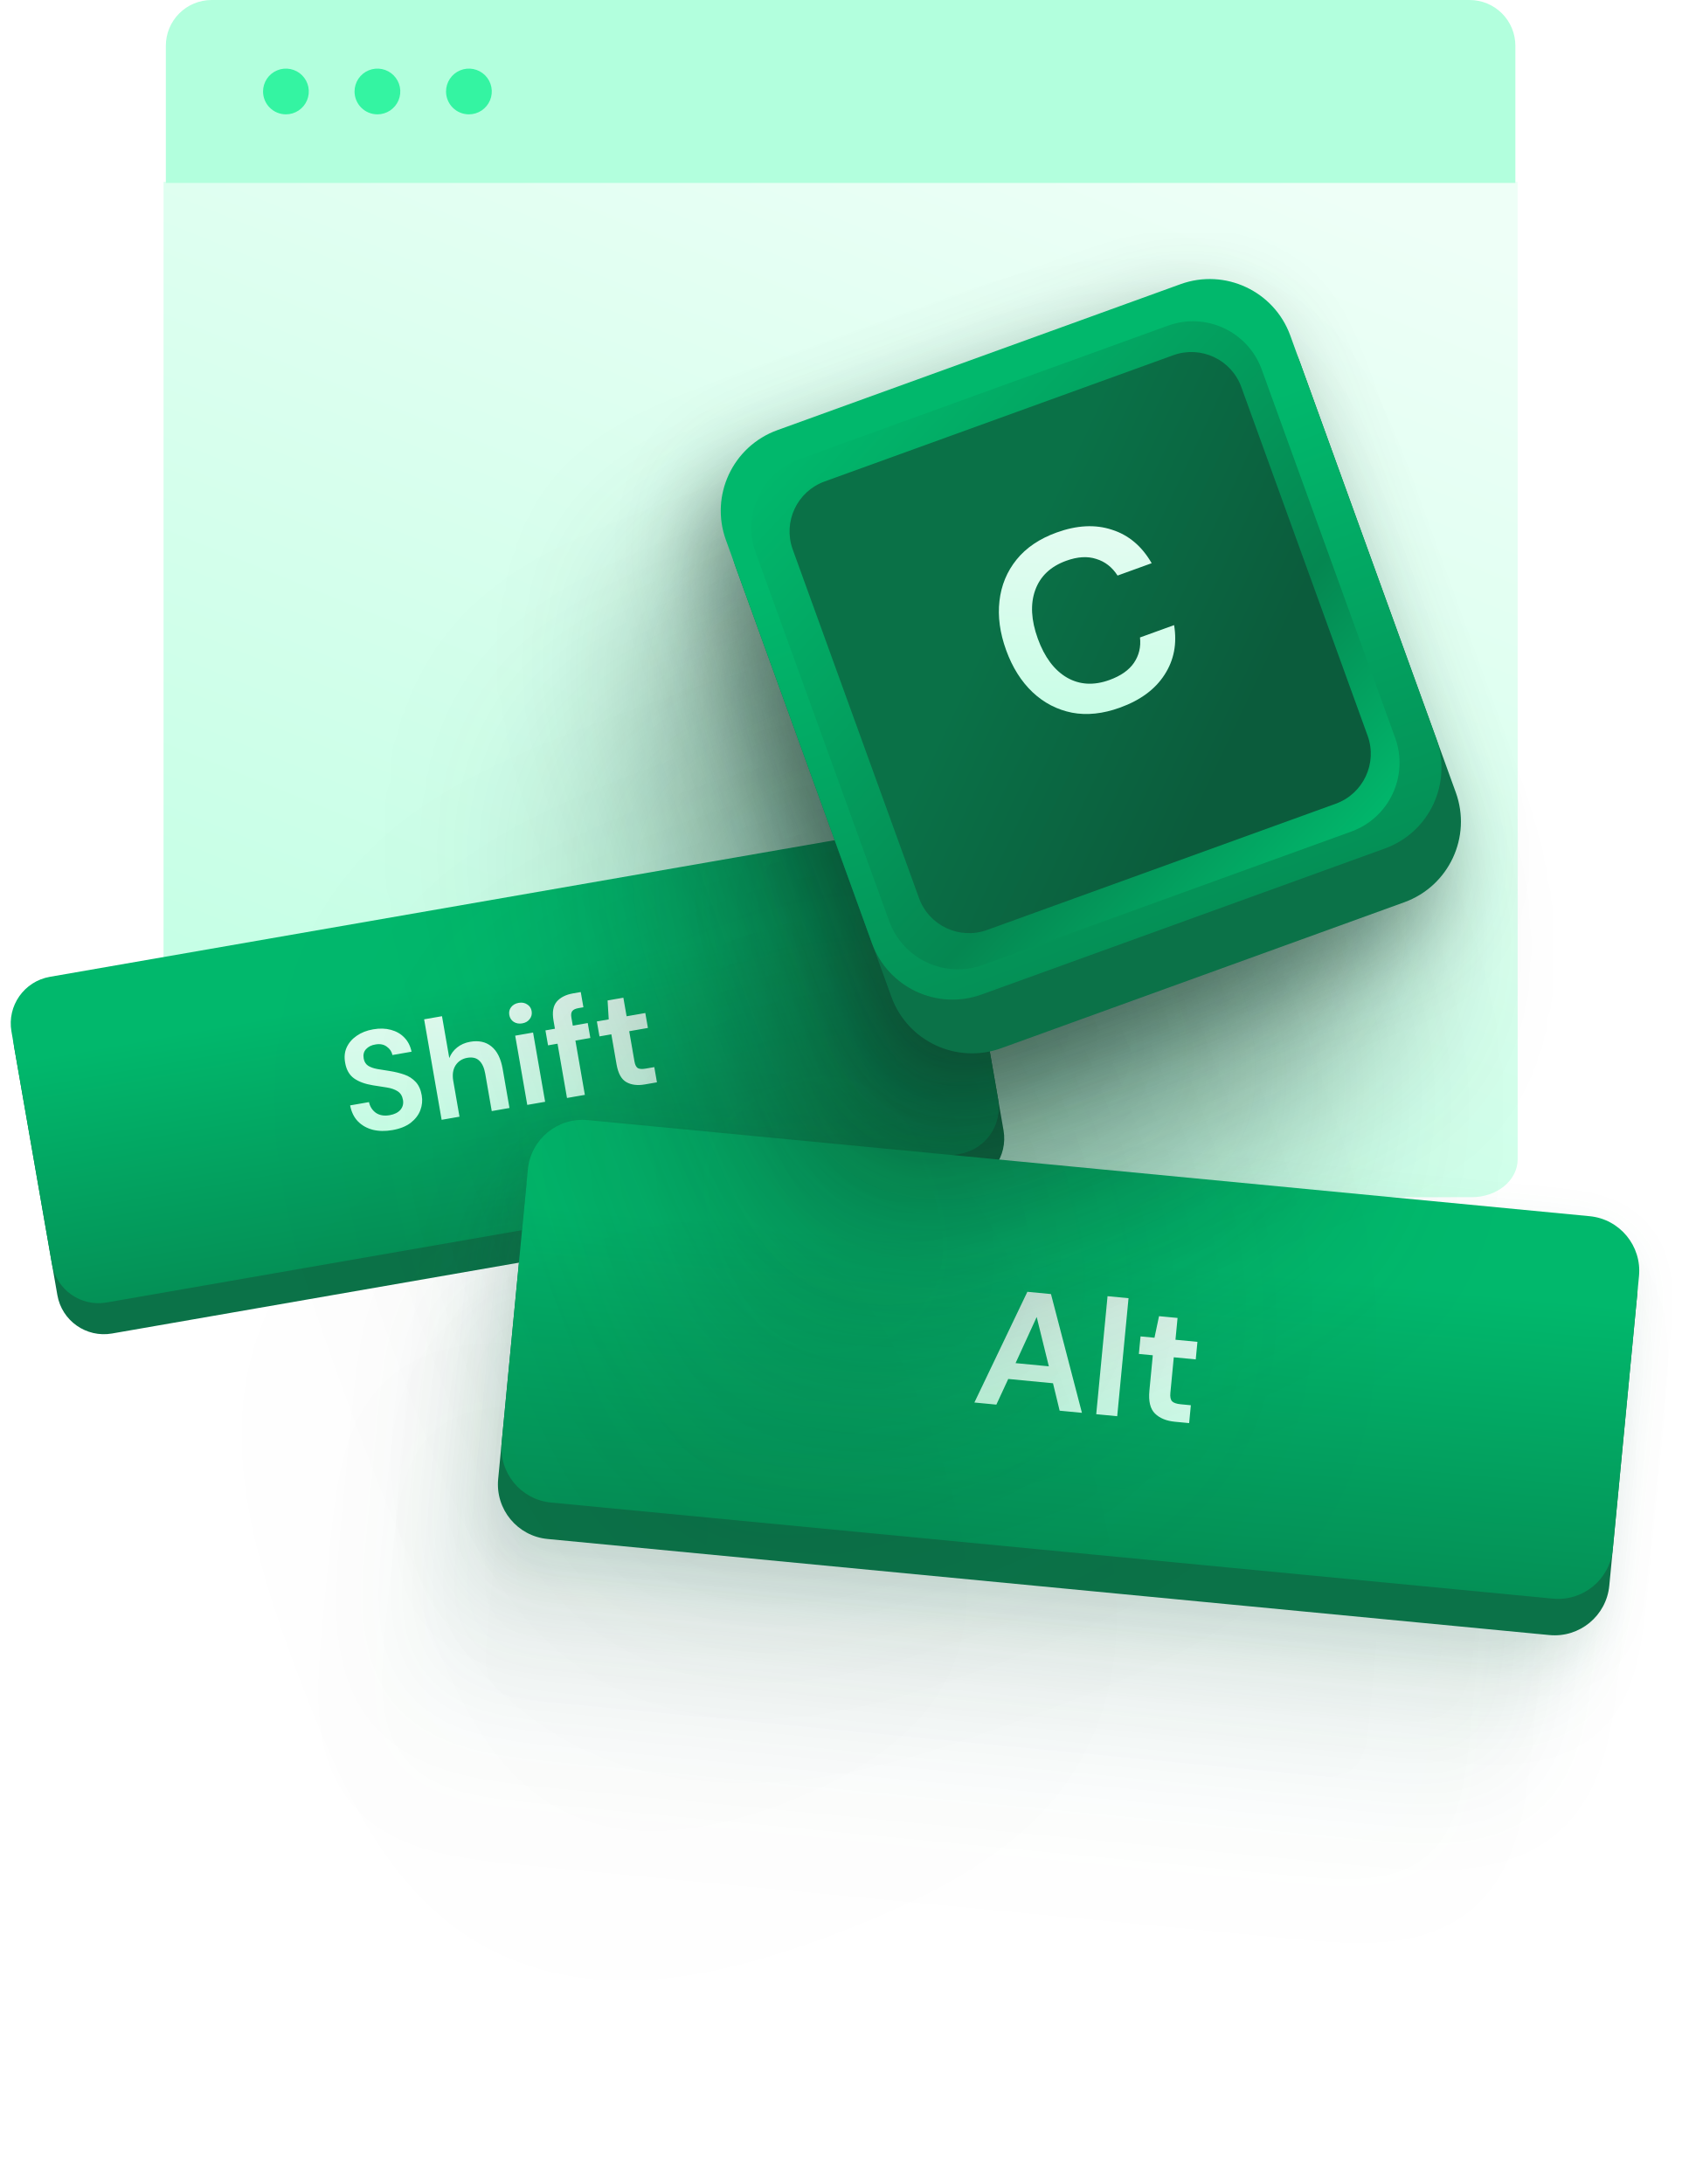
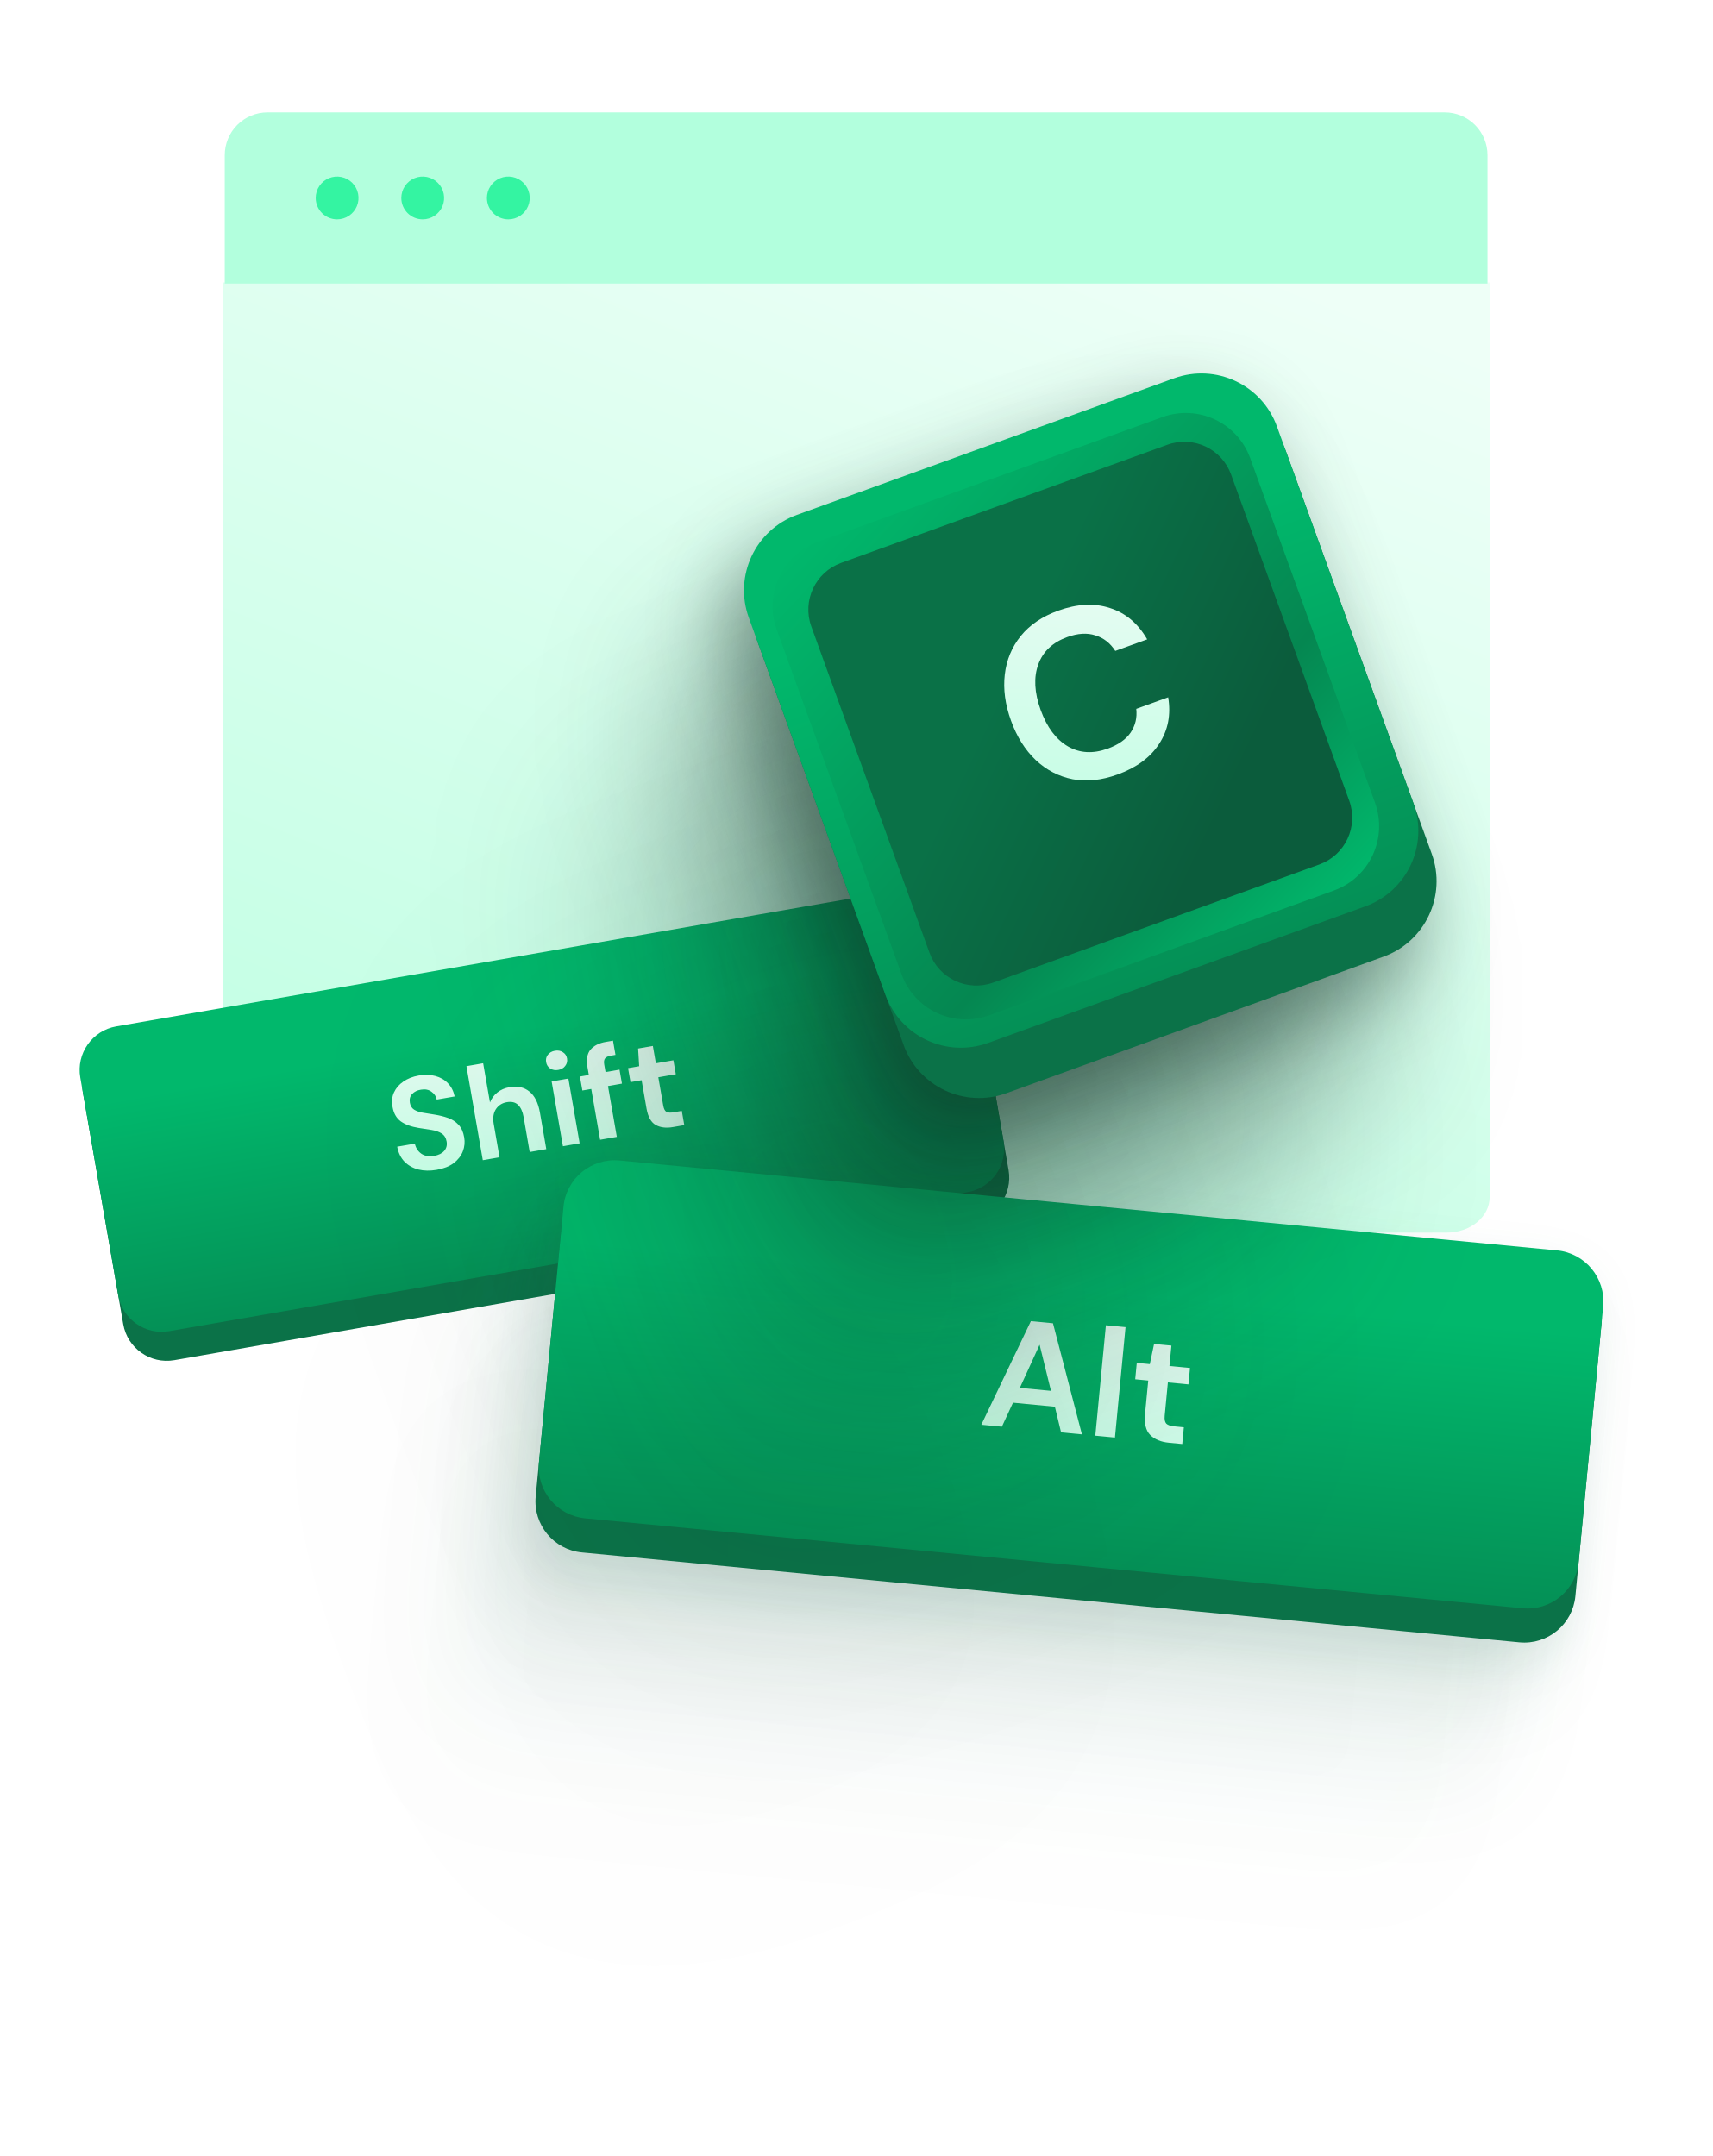
- <svg xmlns="http://www.w3.org/2000/svg" width="294" height="382" viewBox="0 0 294 382" fill="none">
-   <path d="M28.6 31.799H265.4V202.79C265.4 204.543 264.554 206.224 263.049 207.464C261.543 208.703 259.502 209.399 257.373 209.399H36.627C34.498 209.399 32.456 208.703 30.951 207.464C29.446 206.224 28.6 204.543 28.6 202.79V31.799Z" fill="url(#paint0_linear_11471_841)" />
-   <path d="M29.002 32.001H265.001V8.001C265.001 5.879 264.159 3.844 262.658 2.344C261.158 0.844 259.123 0.001 257.001 0.001H37.002C34.88 0.001 32.845 0.844 31.345 2.344C29.844 3.844 29.002 5.879 29.002 8.001V32.001Z" fill="#B2FFDD" />
-   <path d="M78.001 16C78.001 15.209 78.235 14.435 78.675 13.778C79.114 13.12 79.739 12.607 80.47 12.305C81.201 12.002 82.005 11.922 82.781 12.077C83.557 12.231 84.27 12.612 84.829 13.172C85.389 13.731 85.769 14.444 85.924 15.22C86.078 15.996 85.999 16.8 85.696 17.531C85.394 18.262 84.881 18.886 84.223 19.326C83.565 19.765 82.792 20 82.001 20C80.94 20 79.922 19.579 79.172 18.828C78.422 18.078 78.001 17.061 78.001 16ZM62.001 16C62.001 15.209 62.235 14.435 62.675 13.778C63.114 13.12 63.739 12.607 64.47 12.305C65.201 12.002 66.005 11.922 66.781 12.077C67.557 12.231 68.27 12.612 68.829 13.172C69.389 13.731 69.769 14.444 69.924 15.22C70.078 15.996 69.999 16.8 69.696 17.531C69.394 18.262 68.881 18.886 68.223 19.326C67.565 19.765 66.792 20 66.001 20C64.94 20 63.922 19.579 63.172 18.828C62.422 18.078 62.001 17.061 62.001 16ZM46.001 16C46.001 15.209 46.235 14.435 46.675 13.778C47.114 13.12 47.739 12.607 48.47 12.305C49.201 12.002 50.005 11.922 50.781 12.077C51.557 12.231 52.27 12.612 52.829 13.172C53.389 13.731 53.77 14.444 53.924 15.22C54.078 15.996 53.999 16.8 53.696 17.531C53.394 18.262 52.881 18.886 52.223 19.326C51.565 19.765 50.792 20 50.001 20C48.94 20 47.922 19.579 47.172 18.828C46.422 18.078 46.001 17.061 46.001 16Z" fill="#34F4A2" />
-   <rect x="1.056" y="174.984" width="167.953" height="60.573" rx="8.26" transform="rotate(-9.87826 1.05615 174.984)" fill="#0B7248" />
-   <rect x="0.584" y="172.272" width="167.953" height="57.82" rx="8.26" transform="rotate(-9.87826 0.583984 172.272)" fill="url(#paint1_linear_11471_841)" />
-   <path d="M68.623 197.664C67.37 197.882 66.226 197.863 65.192 197.607C64.155 197.335 63.291 196.848 62.599 196.147C61.904 195.43 61.447 194.495 61.23 193.342L64.525 192.768C64.697 193.56 65.099 194.186 65.733 194.645C66.38 195.086 67.183 195.223 68.143 195.056C68.974 194.911 69.599 194.601 70.019 194.125C70.436 193.634 70.587 193.054 70.471 192.387C70.349 191.687 70.034 191.18 69.527 190.866C69.035 190.549 68.411 190.331 67.652 190.211C66.893 190.092 66.083 189.965 65.221 189.83C63.824 189.604 62.712 189.193 61.888 188.599C61.08 188.002 60.572 187.109 60.365 185.921C60.173 184.915 60.259 184.012 60.623 183.21C61 182.39 61.585 181.71 62.38 181.169C63.172 180.612 64.129 180.235 65.252 180.04C66.391 179.841 67.427 179.871 68.361 180.127C69.311 180.381 70.093 180.832 70.709 181.479C71.341 182.124 71.761 182.948 71.97 183.951L68.625 184.533C68.504 183.934 68.176 183.446 67.641 183.07C67.119 182.674 66.46 182.546 65.662 182.685C64.976 182.788 64.428 183.059 64.018 183.499C63.622 183.921 63.482 184.465 63.598 185.132C63.697 185.702 63.956 186.126 64.373 186.406C64.788 186.669 65.325 186.86 65.983 186.981C66.641 187.101 67.391 187.222 68.234 187.343C69.131 187.489 69.964 187.696 70.732 187.965C71.5 188.233 72.152 188.656 72.688 189.234C73.222 189.795 73.577 190.58 73.752 191.589C73.908 192.484 73.825 193.354 73.502 194.198C73.18 195.042 72.612 195.778 71.799 196.406C70.984 197.018 69.925 197.437 68.623 197.664ZM77.23 195.863L74.169 178.286L77.294 177.742L78.57 185.065C78.86 184.327 79.315 183.712 79.933 183.218C80.565 182.706 81.329 182.372 82.224 182.216C83.721 181.955 84.959 182.226 85.937 183.028C86.931 183.827 87.587 185.138 87.904 186.961L89.095 193.797L85.994 194.337L84.855 187.794C84.674 186.753 84.323 185.992 83.804 185.512C83.301 185.03 82.601 184.866 81.706 185.022C80.827 185.175 80.149 185.612 79.671 186.333C79.209 187.05 79.074 187.962 79.267 189.069L80.355 195.319L77.23 195.863ZM91.332 178.995C90.762 179.094 90.26 179.005 89.826 178.729C89.409 178.449 89.155 178.049 89.064 177.528C88.973 177.007 89.079 176.553 89.38 176.165C89.695 175.758 90.137 175.505 90.707 175.406C91.276 175.307 91.77 175.397 92.187 175.676C92.618 175.937 92.879 176.327 92.97 176.848C93.061 177.369 92.948 177.833 92.634 178.24C92.335 178.644 91.901 178.896 91.332 178.995ZM92.205 193.255L90.096 181.147L93.221 180.602L95.33 192.711L92.205 193.255ZM99.153 192.045L97.499 182.549L95.839 182.838L95.384 180.226L97.044 179.937L96.798 178.521C96.543 177.056 96.727 175.951 97.352 175.205C97.993 174.456 98.948 173.971 100.218 173.75L101.56 173.516L102.024 176.177L101.169 176.326C100.632 176.419 100.268 176.592 100.077 176.843C99.886 177.094 99.835 177.472 99.922 177.977L100.169 179.393L102.781 178.938L103.236 181.55L100.624 182.005L102.278 191.501L99.153 192.045ZM112.76 189.676C111.49 189.897 110.419 189.765 109.547 189.28C108.674 188.794 108.1 187.762 107.825 186.184L106.907 180.911L104.832 181.272L104.377 178.66L106.452 178.298L106.253 174.988L109.012 174.507L109.577 177.754L112.848 177.185L113.303 179.797L110.032 180.366L110.954 185.664C111.056 186.25 111.249 186.635 111.533 186.821C111.83 186.987 112.288 187.016 112.907 186.909L114.42 186.645L114.884 189.306L112.76 189.676Z" fill="url(#paint2_linear_11471_841)" />
-   <g filter="url(#filter0_dddd_11471_841)">
-     <rect x="92.922" y="198.186" width="195.2" height="70.4" rx="9.6" transform="rotate(5.479 92.9219 198.186)" fill="#0B7248" />
-     <rect x="93.227" y="195" width="195.2" height="67.2" rx="9.6" transform="rotate(5.479 93.2273 195)" fill="url(#paint3_linear_11471_841)" />
-     <path d="M170.397 245.311L179.661 225.947L183.789 226.343L189.204 247.115L185.305 246.741L184.145 241.943L176.318 241.192L174.239 245.68L170.397 245.311ZM177.597 238.422L183.416 238.98L181.292 230.357L177.597 238.422ZM191.703 247.355L193.682 226.714L197.352 227.066L195.372 247.707L191.703 247.355ZM205.457 248.674C203.967 248.531 202.807 248.054 201.978 247.241C201.15 246.429 200.824 245.096 201.002 243.242L201.596 237.049L199.159 236.816L199.454 233.748L201.89 233.982L202.686 230.21L205.926 230.521L205.56 234.334L209.401 234.702L209.107 237.77L205.266 237.401L204.669 243.622C204.603 244.31 204.7 244.802 204.961 245.097C205.243 245.375 205.748 245.548 206.474 245.618L208.251 245.789L207.952 248.913L205.457 248.674Z" fill="url(#paint4_linear_11471_841)" />
+ <svg xmlns="http://www.w3.org/2000/svg" width="320" height="403" viewBox="0 0 320 403" fill="none">
+   <path d="M41.6 52.8H278.4V223.79C278.4 225.543 277.554 227.224 276.049 228.464C274.543 229.703 272.502 230.399 270.373 230.399H49.627C47.498 230.399 45.456 229.703 43.951 228.464C42.446 227.224 41.6 225.543 41.6 223.79V52.8Z" fill="url(#paint0_linear_11471_840)" />
+   <path d="M42.002 53.001H278.001V29.001C278.001 26.879 277.159 24.845 275.658 23.344C274.158 21.844 272.123 21.001 270.001 21.001H50.002C47.88 21.001 45.845 21.844 44.345 23.344C42.844 24.845 42.002 26.879 42.002 29.001V53.001Z" fill="#B2FFDD" />
+   <path d="M91.001 37C91.001 36.209 91.235 35.435 91.675 34.778C92.114 34.12 92.739 33.607 93.47 33.304C94.201 33.002 95.005 32.922 95.781 33.077C96.557 33.231 97.27 33.612 97.829 34.172C98.389 34.731 98.769 35.444 98.924 36.22C99.078 36.996 98.999 37.8 98.696 38.531C98.394 39.262 97.881 39.886 97.223 40.326C96.565 40.765 95.792 41 95.001 41C93.94 41 92.922 40.579 92.172 39.828C91.422 39.078 91.001 38.061 91.001 37ZM75.001 37C75.001 36.209 75.235 35.435 75.675 34.778C76.114 34.12 76.739 33.607 77.47 33.304C78.201 33.002 79.005 32.922 79.781 33.077C80.557 33.231 81.27 33.612 81.829 34.172C82.389 34.731 82.769 35.444 82.924 36.22C83.078 36.996 82.999 37.8 82.696 38.531C82.394 39.262 81.881 39.886 81.223 40.326C80.565 40.765 79.792 41 79.001 41C77.94 41 76.922 40.579 76.172 39.828C75.422 39.078 75.001 38.061 75.001 37ZM59.001 37C59.001 36.209 59.235 35.435 59.675 34.778C60.114 34.12 60.739 33.607 61.47 33.304C62.201 33.002 63.005 32.922 63.781 33.077C64.557 33.231 65.27 33.612 65.829 34.172C66.389 34.731 66.769 35.444 66.924 36.22C67.078 36.996 66.999 37.8 66.696 38.531C66.394 39.262 65.881 39.886 65.223 40.326C64.565 40.765 63.792 41 63.001 41C61.94 41 60.922 40.579 60.172 39.828C59.422 39.078 59.001 38.061 59.001 37Z" fill="#34F4A2" />
+   <rect x="14.056" y="195.984" width="167.953" height="60.573" rx="8.26" transform="rotate(-9.87826 14.0562 195.984)" fill="#0B7248" />
+   <rect x="13.584" y="193.272" width="167.953" height="57.82" rx="8.26" transform="rotate(-9.87826 13.584 193.272)" fill="url(#paint1_linear_11471_840)" />
+   <path d="M81.623 218.664C80.37 218.882 79.226 218.863 78.192 218.607C77.155 218.335 76.291 217.848 75.599 217.147C74.904 216.43 74.447 215.495 74.23 214.342L77.525 213.768C77.697 214.56 78.099 215.186 78.733 215.645C79.38 216.086 80.183 216.223 81.143 216.056C81.974 215.911 82.599 215.601 83.019 215.125C83.436 214.634 83.587 214.054 83.471 213.387C83.349 212.687 83.034 212.18 82.527 211.866C82.035 211.549 81.411 211.331 80.652 211.211C79.893 211.092 79.083 210.965 78.221 210.83C76.823 210.604 75.713 210.193 74.888 209.599C74.08 209.002 73.572 208.109 73.365 206.921C73.173 205.915 73.259 205.012 73.623 204.21C74 203.39 74.585 202.71 75.38 202.169C76.172 201.612 77.129 201.235 78.252 201.04C79.391 200.841 80.427 200.871 81.361 201.127C82.311 201.381 83.093 201.832 83.709 202.479C84.341 203.124 84.761 203.948 84.97 204.951L81.625 205.533C81.504 204.934 81.176 204.446 80.641 204.07C80.119 203.674 79.46 203.546 78.662 203.685C77.976 203.788 77.428 204.059 77.018 204.499C76.622 204.921 76.482 205.465 76.598 206.132C76.697 206.702 76.956 207.126 77.373 207.406C77.788 207.669 78.325 207.86 78.983 207.981C79.641 208.101 80.391 208.222 81.234 208.343C82.131 208.489 82.964 208.696 83.732 208.965C84.5 209.233 85.152 209.656 85.688 210.234C86.222 210.795 86.577 211.58 86.752 212.589C86.908 213.484 86.825 214.354 86.502 215.198C86.18 216.042 85.612 216.778 84.799 217.406C83.984 218.018 82.925 218.437 81.623 218.664ZM90.23 216.863L87.169 199.286L90.294 198.742L91.57 206.065C91.86 205.327 92.315 204.712 92.933 204.218C93.565 203.706 94.329 203.372 95.224 203.216C96.721 202.955 97.959 203.226 98.937 204.028C99.931 204.827 100.587 206.138 100.905 207.961L102.095 214.797L98.994 215.337L97.855 208.794C97.674 207.753 97.323 206.992 96.804 206.512C96.301 206.03 95.601 205.866 94.706 206.022C93.827 206.175 93.149 206.612 92.671 207.333C92.209 208.05 92.074 208.962 92.267 210.069L93.355 216.319L90.23 216.863ZM104.331 199.995C103.762 200.094 103.26 200.005 102.826 199.729C102.409 199.449 102.155 199.049 102.064 198.528C101.973 198.007 102.079 197.553 102.38 197.165C102.695 196.758 103.137 196.505 103.707 196.406C104.276 196.307 104.77 196.397 105.187 196.676C105.618 196.937 105.879 197.327 105.97 197.848C106.061 198.369 105.949 198.833 105.634 199.24C105.335 199.644 104.901 199.896 104.331 199.995ZM105.205 214.255L103.096 202.147L106.221 201.602L108.33 213.711L105.205 214.255ZM112.153 213.045L110.499 203.549L108.839 203.838L108.384 201.226L110.044 200.937L109.798 199.521C109.543 198.056 109.727 196.951 110.352 196.205C110.993 195.456 111.948 194.971 113.218 194.75L114.56 194.516L115.024 197.177L114.169 197.326C113.632 197.419 113.268 197.592 113.077 197.843C112.886 198.094 112.835 198.472 112.923 198.977L113.169 200.393L115.781 199.938L116.236 202.55L113.624 203.005L115.278 212.501L112.153 213.045ZM125.76 210.676C124.49 210.897 123.419 210.765 122.547 210.28C121.674 209.794 121.1 208.762 120.825 207.184L119.907 201.911L117.832 202.272L117.377 199.66L119.452 199.298L119.253 195.988L122.012 195.507L122.577 198.754L125.848 198.185L126.303 200.797L123.032 201.366L123.954 206.664C124.056 207.25 124.249 207.635 124.533 207.821C124.83 207.987 125.288 208.016 125.907 207.909L127.42 207.645L127.884 210.306L125.76 210.676Z" fill="url(#paint2_linear_11471_840)" />
+   <g filter="url(#filter0_dddd_11471_840)">
+     <rect x="105.922" y="219.186" width="195.2" height="70.4" rx="9.6" transform="rotate(5.479 105.922 219.186)" fill="#0B7248" />
+     <rect x="106.227" y="216" width="195.2" height="67.2" rx="9.6" transform="rotate(5.479 106.227 216)" fill="url(#paint3_linear_11471_840)" />
+     <path d="M183.397 266.311L192.661 246.947L196.789 247.343L202.204 268.115L198.305 267.741L197.145 262.943L189.318 262.192L187.239 266.68L183.397 266.311ZM190.597 259.422L196.416 259.98L194.292 251.357L190.597 259.422ZM204.703 268.355L206.682 247.714L210.352 248.066L208.372 268.707L204.703 268.355ZM218.457 269.674C216.967 269.531 215.807 269.054 214.978 268.241C214.15 267.429 213.824 266.096 214.002 264.242L214.596 258.049L212.159 257.816L212.454 254.748L214.89 254.982L215.686 251.21L218.926 251.521L218.56 255.334L222.401 255.702L222.107 258.77L218.266 258.401L217.669 264.622C217.603 265.31 217.7 265.802 217.961 266.097C218.243 266.375 218.748 266.548 219.474 266.618L221.251 266.789L220.952 269.913L218.457 269.674Z" fill="url(#paint4_linear_11471_840)" />
  </g>
-   <g filter="url(#filter1_ddddd_11471_841)">
-     <rect x="123.538" y="85.047" width="104.975" height="109.973" rx="14.996" transform="rotate(-19.9089 123.538 85.0473)" fill="#0B7248" />
-     <rect x="121.835" y="80.347" width="104.975" height="104.975" rx="14.996" transform="rotate(-19.9089 121.835 80.3472)" fill="url(#paint5_linear_11471_841)" />
-     <rect x="127.8" y="84.649" width="94.114" height="94.114" rx="12.8" transform="rotate(-19.9089 127.8 84.6488)" fill="url(#paint6_linear_11471_841)" />
-     <rect x="135.467" y="87.377" width="83.433" height="83.433" rx="9.291" transform="rotate(-19.9089 135.467 87.377)" fill="url(#paint7_linear_11471_841)" />
-     <path d="M195.857 123.77C192.868 124.853 190.072 125.148 187.469 124.655C184.856 124.134 182.558 122.941 180.575 121.075C178.581 119.182 177.038 116.726 175.945 113.709C174.852 110.691 174.465 107.817 174.784 105.086C175.102 102.355 176.098 99.952 177.772 97.879C179.445 95.805 181.777 94.228 184.766 93.145C188.319 91.858 191.545 91.694 194.445 92.654C197.362 93.575 199.68 95.527 201.398 98.509L195.434 100.669C194.485 99.195 193.241 98.226 191.701 97.762C190.18 97.261 188.432 97.367 186.458 98.082C183.723 99.073 181.917 100.78 181.04 103.203C180.163 105.626 180.312 108.459 181.486 111.702C182.661 114.945 184.36 117.216 186.586 118.516C188.8 119.787 191.276 119.927 194.011 118.936C195.985 118.221 197.411 117.227 198.289 115.952C199.185 114.638 199.541 113.154 199.356 111.498L205.32 109.338C205.859 112.588 205.298 115.487 203.637 118.034C202.004 120.571 199.411 122.483 195.857 123.77Z" fill="url(#paint8_linear_11471_841)" />
+   <g filter="url(#filter1_ddddd_11471_840)">
+     <rect x="136.538" y="106.047" width="104.975" height="109.973" rx="14.996" transform="rotate(-19.9089 136.538 106.047)" fill="#0B7248" />
+     <rect x="134.835" y="101.347" width="104.975" height="104.975" rx="14.996" transform="rotate(-19.9089 134.835 101.347)" fill="url(#paint5_linear_11471_840)" />
+     <rect x="140.8" y="105.649" width="94.114" height="94.114" rx="12.8" transform="rotate(-19.9089 140.8 105.649)" fill="url(#paint6_linear_11471_840)" />
+     <rect x="148.467" y="108.377" width="83.433" height="83.433" rx="9.291" transform="rotate(-19.9089 148.467 108.377)" fill="url(#paint7_linear_11471_840)" />
+     <path d="M208.857 144.77C205.868 145.853 203.072 146.148 200.469 145.655C197.856 145.134 195.558 143.941 193.575 142.075C191.581 140.182 190.038 137.726 188.945 134.709C187.852 131.691 187.465 128.817 187.784 126.086C188.102 123.355 189.098 120.952 190.772 118.879C192.445 116.806 194.777 115.228 197.766 114.145C201.319 112.858 204.545 112.694 207.445 113.654C210.362 114.575 212.68 116.527 214.398 119.509L208.434 121.669C207.485 120.195 206.241 119.226 204.701 118.762C203.18 118.261 201.432 118.367 199.458 119.082C196.723 120.073 194.917 121.78 194.04 124.203C193.163 126.626 193.312 129.459 194.486 132.702C195.661 135.945 197.36 138.216 199.586 139.516C201.8 140.787 204.276 140.927 207.011 139.936C208.985 139.221 210.411 138.227 211.289 136.952C212.185 135.638 212.541 134.154 212.356 132.498L218.32 130.338C218.859 133.588 218.298 136.487 216.637 139.034C215.004 141.571 212.411 143.483 208.857 144.77Z" fill="url(#paint8_linear_11471_840)" />
  </g>
  <defs>
-     <filter id="filter0_dddd_11471_841" x="42.272" y="191.072" width="250.791" height="162.157" filterUnits="userSpaceOnUse" color-interpolation-filters="sRGB">
+     <filter id="filter0_dddd_11471_840" x="55.272" y="212.072" width="250.791" height="162.157" filterUnits="userSpaceOnUse" color-interpolation-filters="sRGB">
      <feFlood flood-opacity="0" result="BackgroundImageFix" />
      <feColorMatrix in="SourceAlpha" type="matrix" values="0 0 0 0 0 0 0 0 0 0 0 0 0 0 0 0 0 0 127 0" result="hardAlpha" />
      <feOffset dx="-1.6" dy="3.2" />
      <feGaussianBlur stdDeviation="4" />
      <feColorMatrix type="matrix" values="0 0 0 0 0.047 0 0 0 0 0.361 0 0 0 0 0.239 0 0 0 0.1 0" />
-       <feBlend mode="normal" in2="BackgroundImageFix" result="effect1_dropShadow_11471_841" />
+       <feBlend mode="normal" in2="BackgroundImageFix" result="effect1_dropShadow_11471_840" />
      <feColorMatrix in="SourceAlpha" type="matrix" values="0 0 0 0 0 0 0 0 0 0 0 0 0 0 0 0 0 0 127 0" result="hardAlpha" />
      <feOffset dx="-6.4" dy="11.2" />
      <feGaussianBlur stdDeviation="6.4" />
      <feColorMatrix type="matrix" values="0 0 0 0 0.047 0 0 0 0 0.361 0 0 0 0 0.239 0 0 0 0.09 0" />
-       <feBlend mode="normal" in2="effect1_dropShadow_11471_841" result="effect2_dropShadow_11471_841" />
+       <feBlend mode="normal" in2="effect1_dropShadow_11471_840" result="effect2_dropShadow_11471_840" />
      <feColorMatrix in="SourceAlpha" type="matrix" values="0 0 0 0 0 0 0 0 0 0 0 0 0 0 0 0 0 0 127 0" result="hardAlpha" />
      <feOffset dx="-14.4" dy="27.2" />
      <feGaussianBlur stdDeviation="8.8" />
      <feColorMatrix type="matrix" values="0 0 0 0 0.047 0 0 0 0 0.361 0 0 0 0 0.239 0 0 0 0.05 0" />
-       <feBlend mode="normal" in2="effect2_dropShadow_11471_841" result="effect3_dropShadow_11471_841" />
+       <feBlend mode="normal" in2="effect2_dropShadow_11471_840" result="effect3_dropShadow_11471_840" />
      <feColorMatrix in="SourceAlpha" type="matrix" values="0 0 0 0 0 0 0 0 0 0 0 0 0 0 0 0 0 0 127 0" result="hardAlpha" />
      <feOffset dx="-24" dy="46.4" />
      <feGaussianBlur stdDeviation="10.4" />
      <feColorMatrix type="matrix" values="0 0 0 0 0.047 0 0 0 0 0.361 0 0 0 0 0.239 0 0 0 0.01 0" />
-       <feBlend mode="normal" in2="effect3_dropShadow_11471_841" result="effect4_dropShadow_11471_841" />
-       <feBlend mode="normal" in="SourceGraphic" in2="effect4_dropShadow_11471_841" result="shape" />
+       <feBlend mode="normal" in2="effect3_dropShadow_11471_840" result="effect4_dropShadow_11471_840" />
+       <feBlend mode="normal" in="SourceGraphic" in2="effect4_dropShadow_11471_840" result="shape" />
    </filter>
-     <filter id="filter1_ddddd_11471_841" x="7.641" y="40.807" width="263.839" height="340.235" filterUnits="userSpaceOnUse" color-interpolation-filters="sRGB">
+     <filter id="filter1_ddddd_11471_840" x="20.642" y="61.807" width="263.839" height="340.235" filterUnits="userSpaceOnUse" color-interpolation-filters="sRGB">
      <feFlood flood-opacity="0" result="BackgroundImageFix" />
      <feColorMatrix in="SourceAlpha" type="matrix" values="0 0 0 0 0 0 0 0 0 0 0 0 0 0 0 0 0 0 127 0" result="hardAlpha" />
      <feOffset dx="-3.2" dy="6.4" />
      <feGaussianBlur stdDeviation="7.2" />
      <feColorMatrix type="matrix" values="0 0 0 0 0.047 0 0 0 0 0.173 0 0 0 0 0.125 0 0 0 0.42 0" />
-       <feBlend mode="normal" in2="BackgroundImageFix" result="effect1_dropShadow_11471_841" />
+       <feBlend mode="normal" in2="BackgroundImageFix" result="effect1_dropShadow_11471_840" />
      <feColorMatrix in="SourceAlpha" type="matrix" values="0 0 0 0 0 0 0 0 0 0 0 0 0 0 0 0 0 0 127 0" result="hardAlpha" />
      <feOffset dx="-11.2" dy="24" />
      <feGaussianBlur stdDeviation="13.6" />
      <feColorMatrix type="matrix" values="0 0 0 0 0.047 0 0 0 0 0.173 0 0 0 0 0.125 0 0 0 0.36 0" />
-       <feBlend mode="normal" in2="effect1_dropShadow_11471_841" result="effect2_dropShadow_11471_841" />
+       <feBlend mode="normal" in2="effect1_dropShadow_11471_840" result="effect2_dropShadow_11471_840" />
      <feColorMatrix in="SourceAlpha" type="matrix" values="0 0 0 0 0 0 0 0 0 0 0 0 0 0 0 0 0 0 127 0" result="hardAlpha" />
      <feOffset dx="-25.6" dy="54.4" />
      <feGaussianBlur stdDeviation="17.6" />
      <feColorMatrix type="matrix" values="0 0 0 0 0.047 0 0 0 0 0.173 0 0 0 0 0.125 0 0 0 0.21 0" />
-       <feBlend mode="normal" in2="effect2_dropShadow_11471_841" result="effect3_dropShadow_11471_841" />
+       <feBlend mode="normal" in2="effect2_dropShadow_11471_840" result="effect3_dropShadow_11471_840" />
      <feColorMatrix in="SourceAlpha" type="matrix" values="0 0 0 0 0 0 0 0 0 0 0 0 0 0 0 0 0 0 127 0" result="hardAlpha" />
      <feOffset dx="-46.4" dy="96" />
      <feGaussianBlur stdDeviation="21.6" />
      <feColorMatrix type="matrix" values="0 0 0 0 0.047 0 0 0 0 0.173 0 0 0 0 0.125 0 0 0 0.06 0" />
-       <feBlend mode="normal" in2="effect3_dropShadow_11471_841" result="effect4_dropShadow_11471_841" />
+       <feBlend mode="normal" in2="effect3_dropShadow_11471_840" result="effect4_dropShadow_11471_840" />
      <feColorMatrix in="SourceAlpha" type="matrix" values="0 0 0 0 0 0 0 0 0 0 0 0 0 0 0 0 0 0 127 0" result="hardAlpha" />
      <feOffset dx="-72" dy="150.4" />
      <feGaussianBlur stdDeviation="23.2" />
      <feColorMatrix type="matrix" values="0 0 0 0 0.047 0 0 0 0 0.173 0 0 0 0 0.125 0 0 0 0.01 0" />
-       <feBlend mode="normal" in2="effect4_dropShadow_11471_841" result="effect5_dropShadow_11471_841" />
-       <feBlend mode="normal" in="SourceGraphic" in2="effect5_dropShadow_11471_841" result="shape" />
+       <feBlend mode="normal" in2="effect4_dropShadow_11471_840" result="effect5_dropShadow_11471_840" />
+       <feBlend mode="normal" in="SourceGraphic" in2="effect5_dropShadow_11471_840" result="shape" />
    </filter>
-     <linearGradient id="paint0_linear_11471_841" x1="16.559" y1="267.239" x2="128.534" y2="-9.314" gradientUnits="userSpaceOnUse">
+     <linearGradient id="paint0_linear_11471_840" x1="29.559" y1="288.239" x2="141.534" y2="11.686" gradientUnits="userSpaceOnUse">
      <stop stop-color="#B2FFDD" />
      <stop offset="1" stop-color="#EEFFF7" />
    </linearGradient>
-     <linearGradient id="paint1_linear_11471_841" x1="49.899" y1="246.568" x2="49.719" y2="182.734" gradientUnits="userSpaceOnUse">
+     <linearGradient id="paint1_linear_11471_840" x1="62.899" y1="267.568" x2="62.719" y2="203.734" gradientUnits="userSpaceOnUse">
      <stop offset="0.095" stop-color="#058751" />
      <stop offset="0.955" stop-color="#01B86C" />
    </linearGradient>
-     <linearGradient id="paint2_linear_11471_841" x1="77.532" y1="212.782" x2="76.225" y2="158.101" gradientUnits="userSpaceOnUse">
+     <linearGradient id="paint2_linear_11471_840" x1="90.532" y1="233.782" x2="89.225" y2="179.101" gradientUnits="userSpaceOnUse">
      <stop stop-color="#B2FFDD" />
      <stop offset="1" stop-color="#FAFAFA" />
    </linearGradient>
-     <linearGradient id="paint3_linear_11471_841" x1="150.542" y1="281.35" x2="150.334" y2="207.16" gradientUnits="userSpaceOnUse">
+     <linearGradient id="paint3_linear_11471_840" x1="163.542" y1="302.35" x2="163.334" y2="228.16" gradientUnits="userSpaceOnUse">
      <stop offset="0.095" stop-color="#058751" />
      <stop offset="0.955" stop-color="#01B86C" />
    </linearGradient>
-     <linearGradient id="paint4_linear_11471_841" x1="177.702" y1="265.389" x2="198.174" y2="206.436" gradientUnits="userSpaceOnUse">
+     <linearGradient id="paint4_linear_11471_840" x1="190.702" y1="286.389" x2="211.174" y2="227.436" gradientUnits="userSpaceOnUse">
      <stop stop-color="#B2FFDD" />
      <stop offset="1" stop-color="#FAFAFA" />
    </linearGradient>
-     <linearGradient id="paint5_linear_11471_841" x1="152.658" y1="215.235" x2="151.71" y2="99.348" gradientUnits="userSpaceOnUse">
+     <linearGradient id="paint5_linear_11471_840" x1="165.658" y1="236.235" x2="164.71" y2="120.348" gradientUnits="userSpaceOnUse">
      <stop offset="0.095" stop-color="#058751" />
      <stop offset="0.955" stop-color="#01B86C" />
    </linearGradient>
-     <linearGradient id="paint6_linear_11471_841" x1="198.599" y1="187.746" x2="143.59" y2="79.753" gradientUnits="userSpaceOnUse">
+     <linearGradient id="paint6_linear_11471_840" x1="211.599" y1="208.746" x2="156.59" y2="100.753" gradientUnits="userSpaceOnUse">
      <stop stop-color="#01B86C" />
      <stop offset="0.323" stop-color="#058751" />
      <stop offset="1" stop-color="#01B86C" />
    </linearGradient>
-     <linearGradient id="paint7_linear_11471_841" x1="185.669" y1="165.571" x2="152.104" y2="131.81" gradientUnits="userSpaceOnUse">
+     <linearGradient id="paint7_linear_11471_840" x1="198.669" y1="186.571" x2="165.104" y2="152.81" gradientUnits="userSpaceOnUse">
      <stop stop-color="#0B5C3C" />
      <stop offset="1" stop-color="#0A7147" />
    </linearGradient>
-     <linearGradient id="paint8_linear_11471_841" x1="197.667" y1="155.043" x2="204.174" y2="64.003" gradientUnits="userSpaceOnUse">
+     <linearGradient id="paint8_linear_11471_840" x1="210.667" y1="176.043" x2="217.174" y2="85.003" gradientUnits="userSpaceOnUse">
      <stop stop-color="#B2FFDD" />
      <stop offset="1" stop-color="#FAFAFA" />
    </linearGradient>
  </defs>
</svg>
